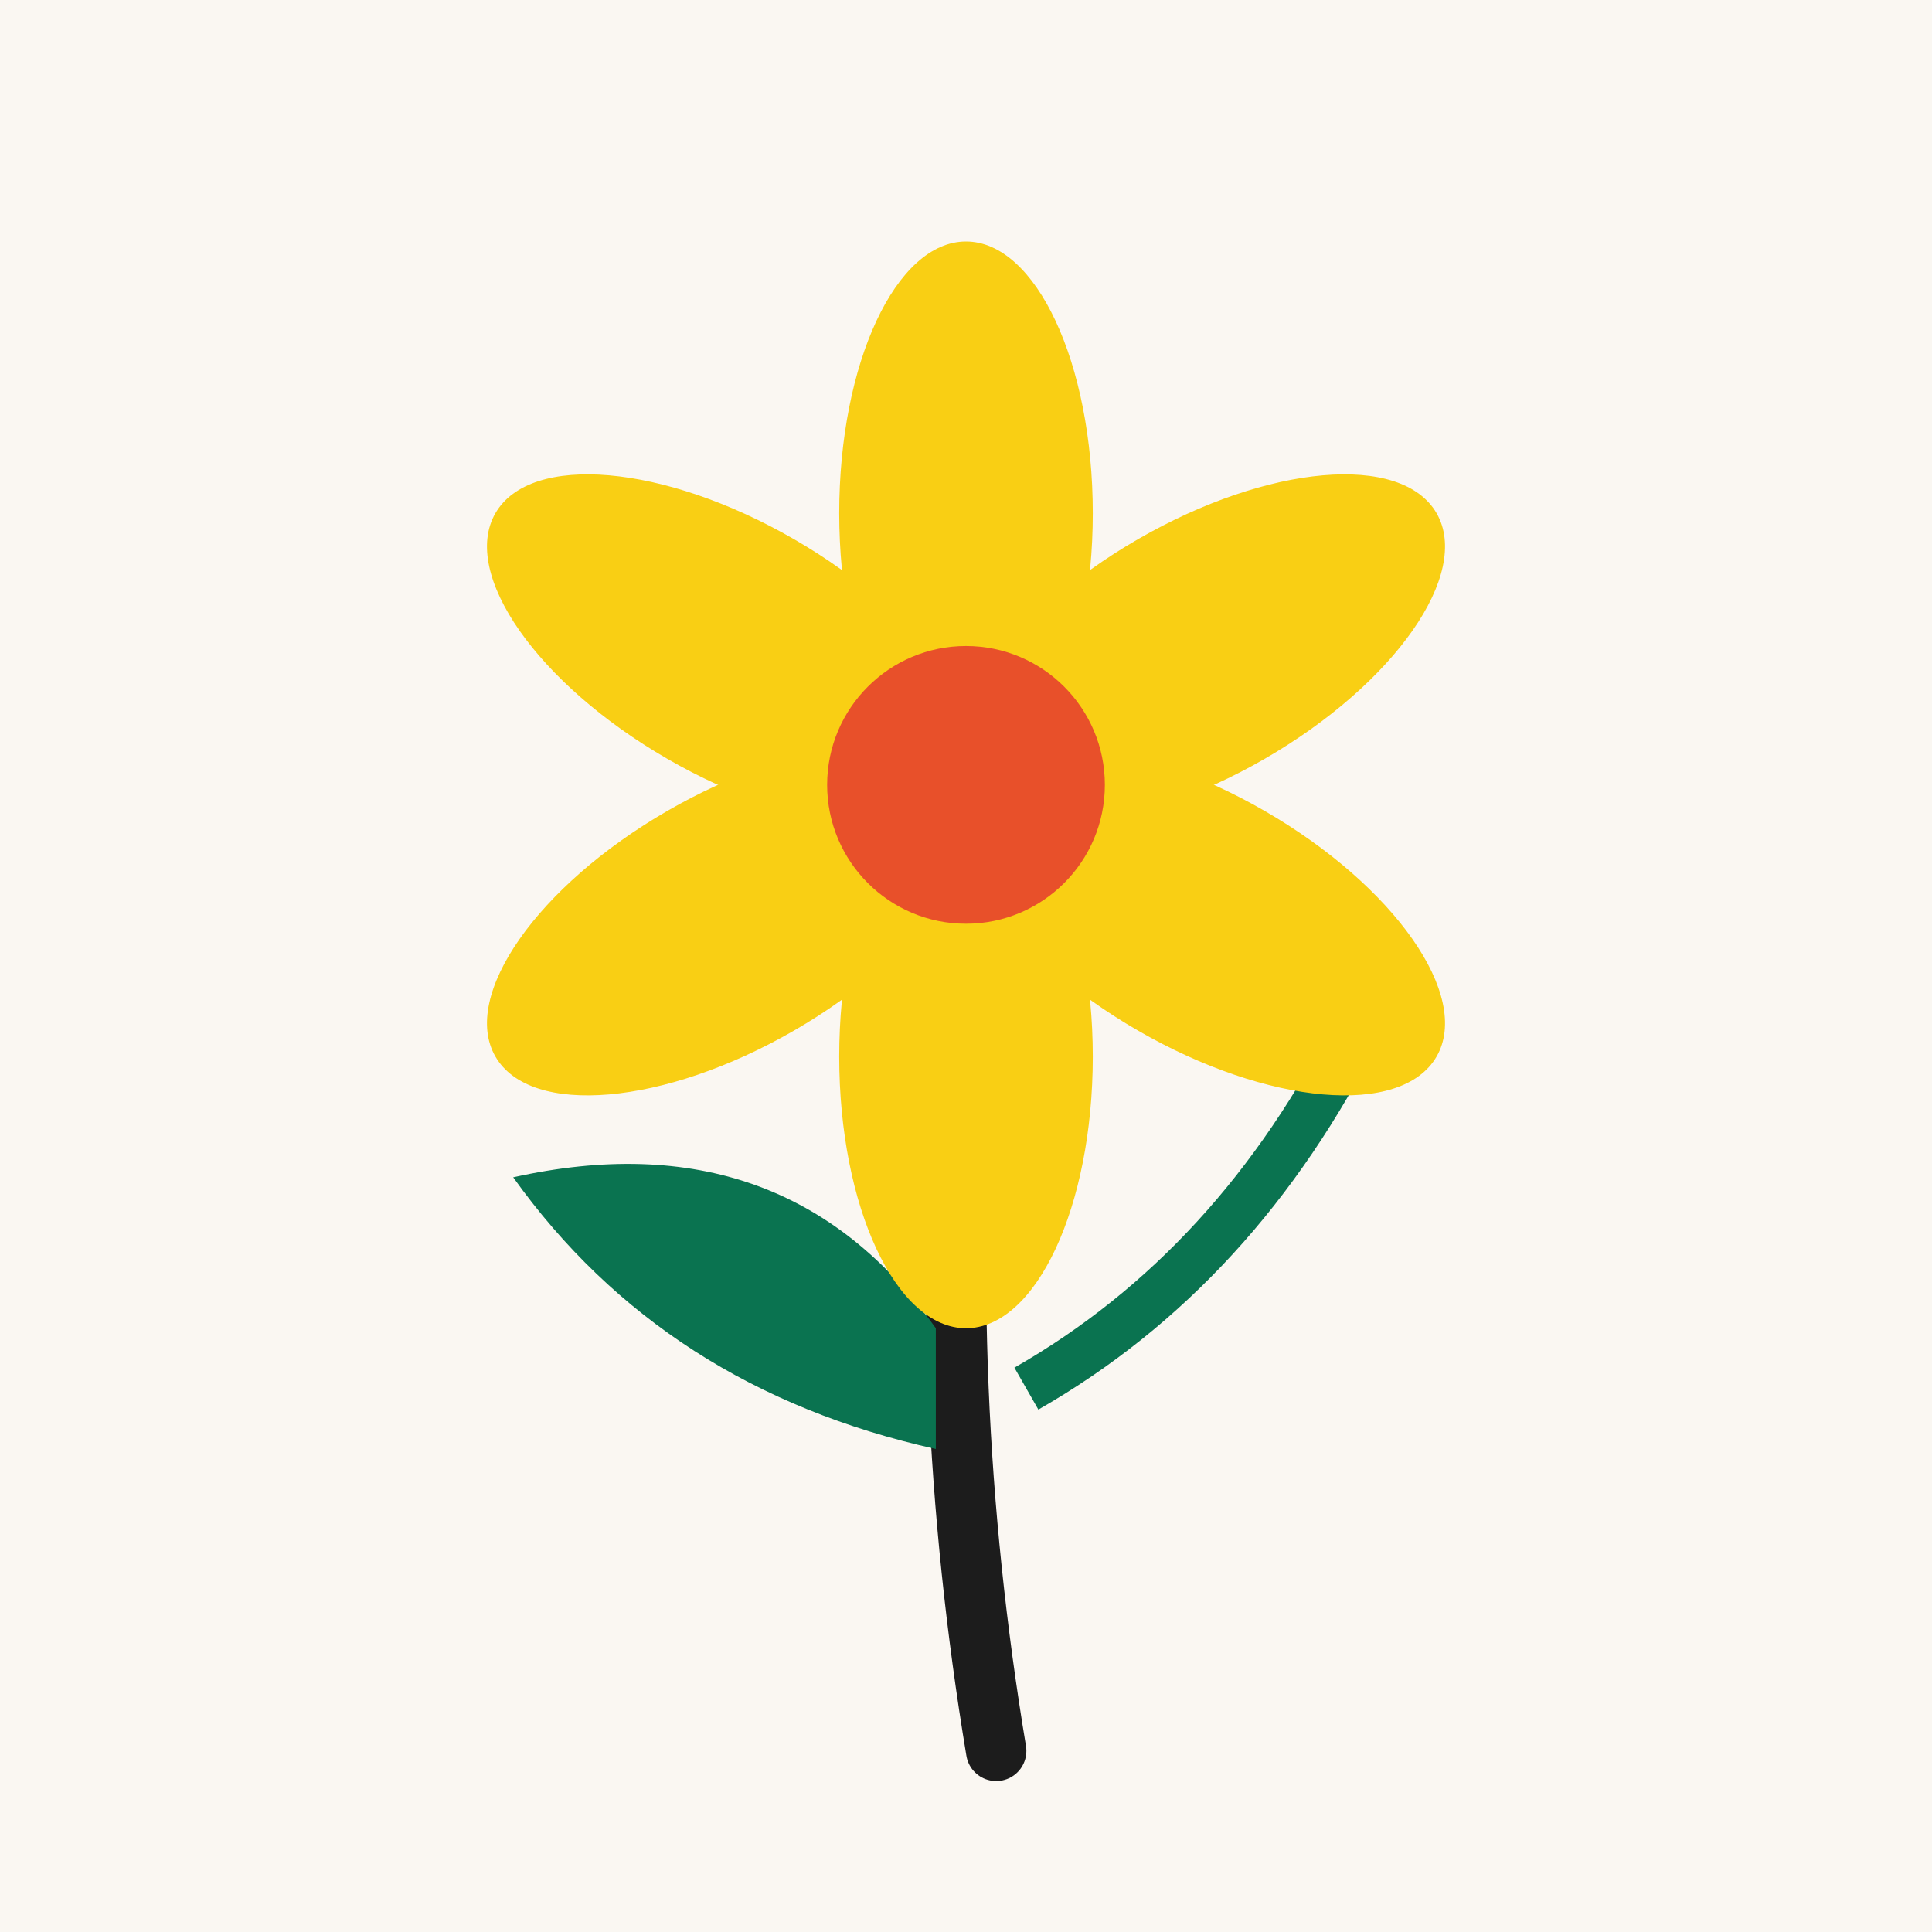
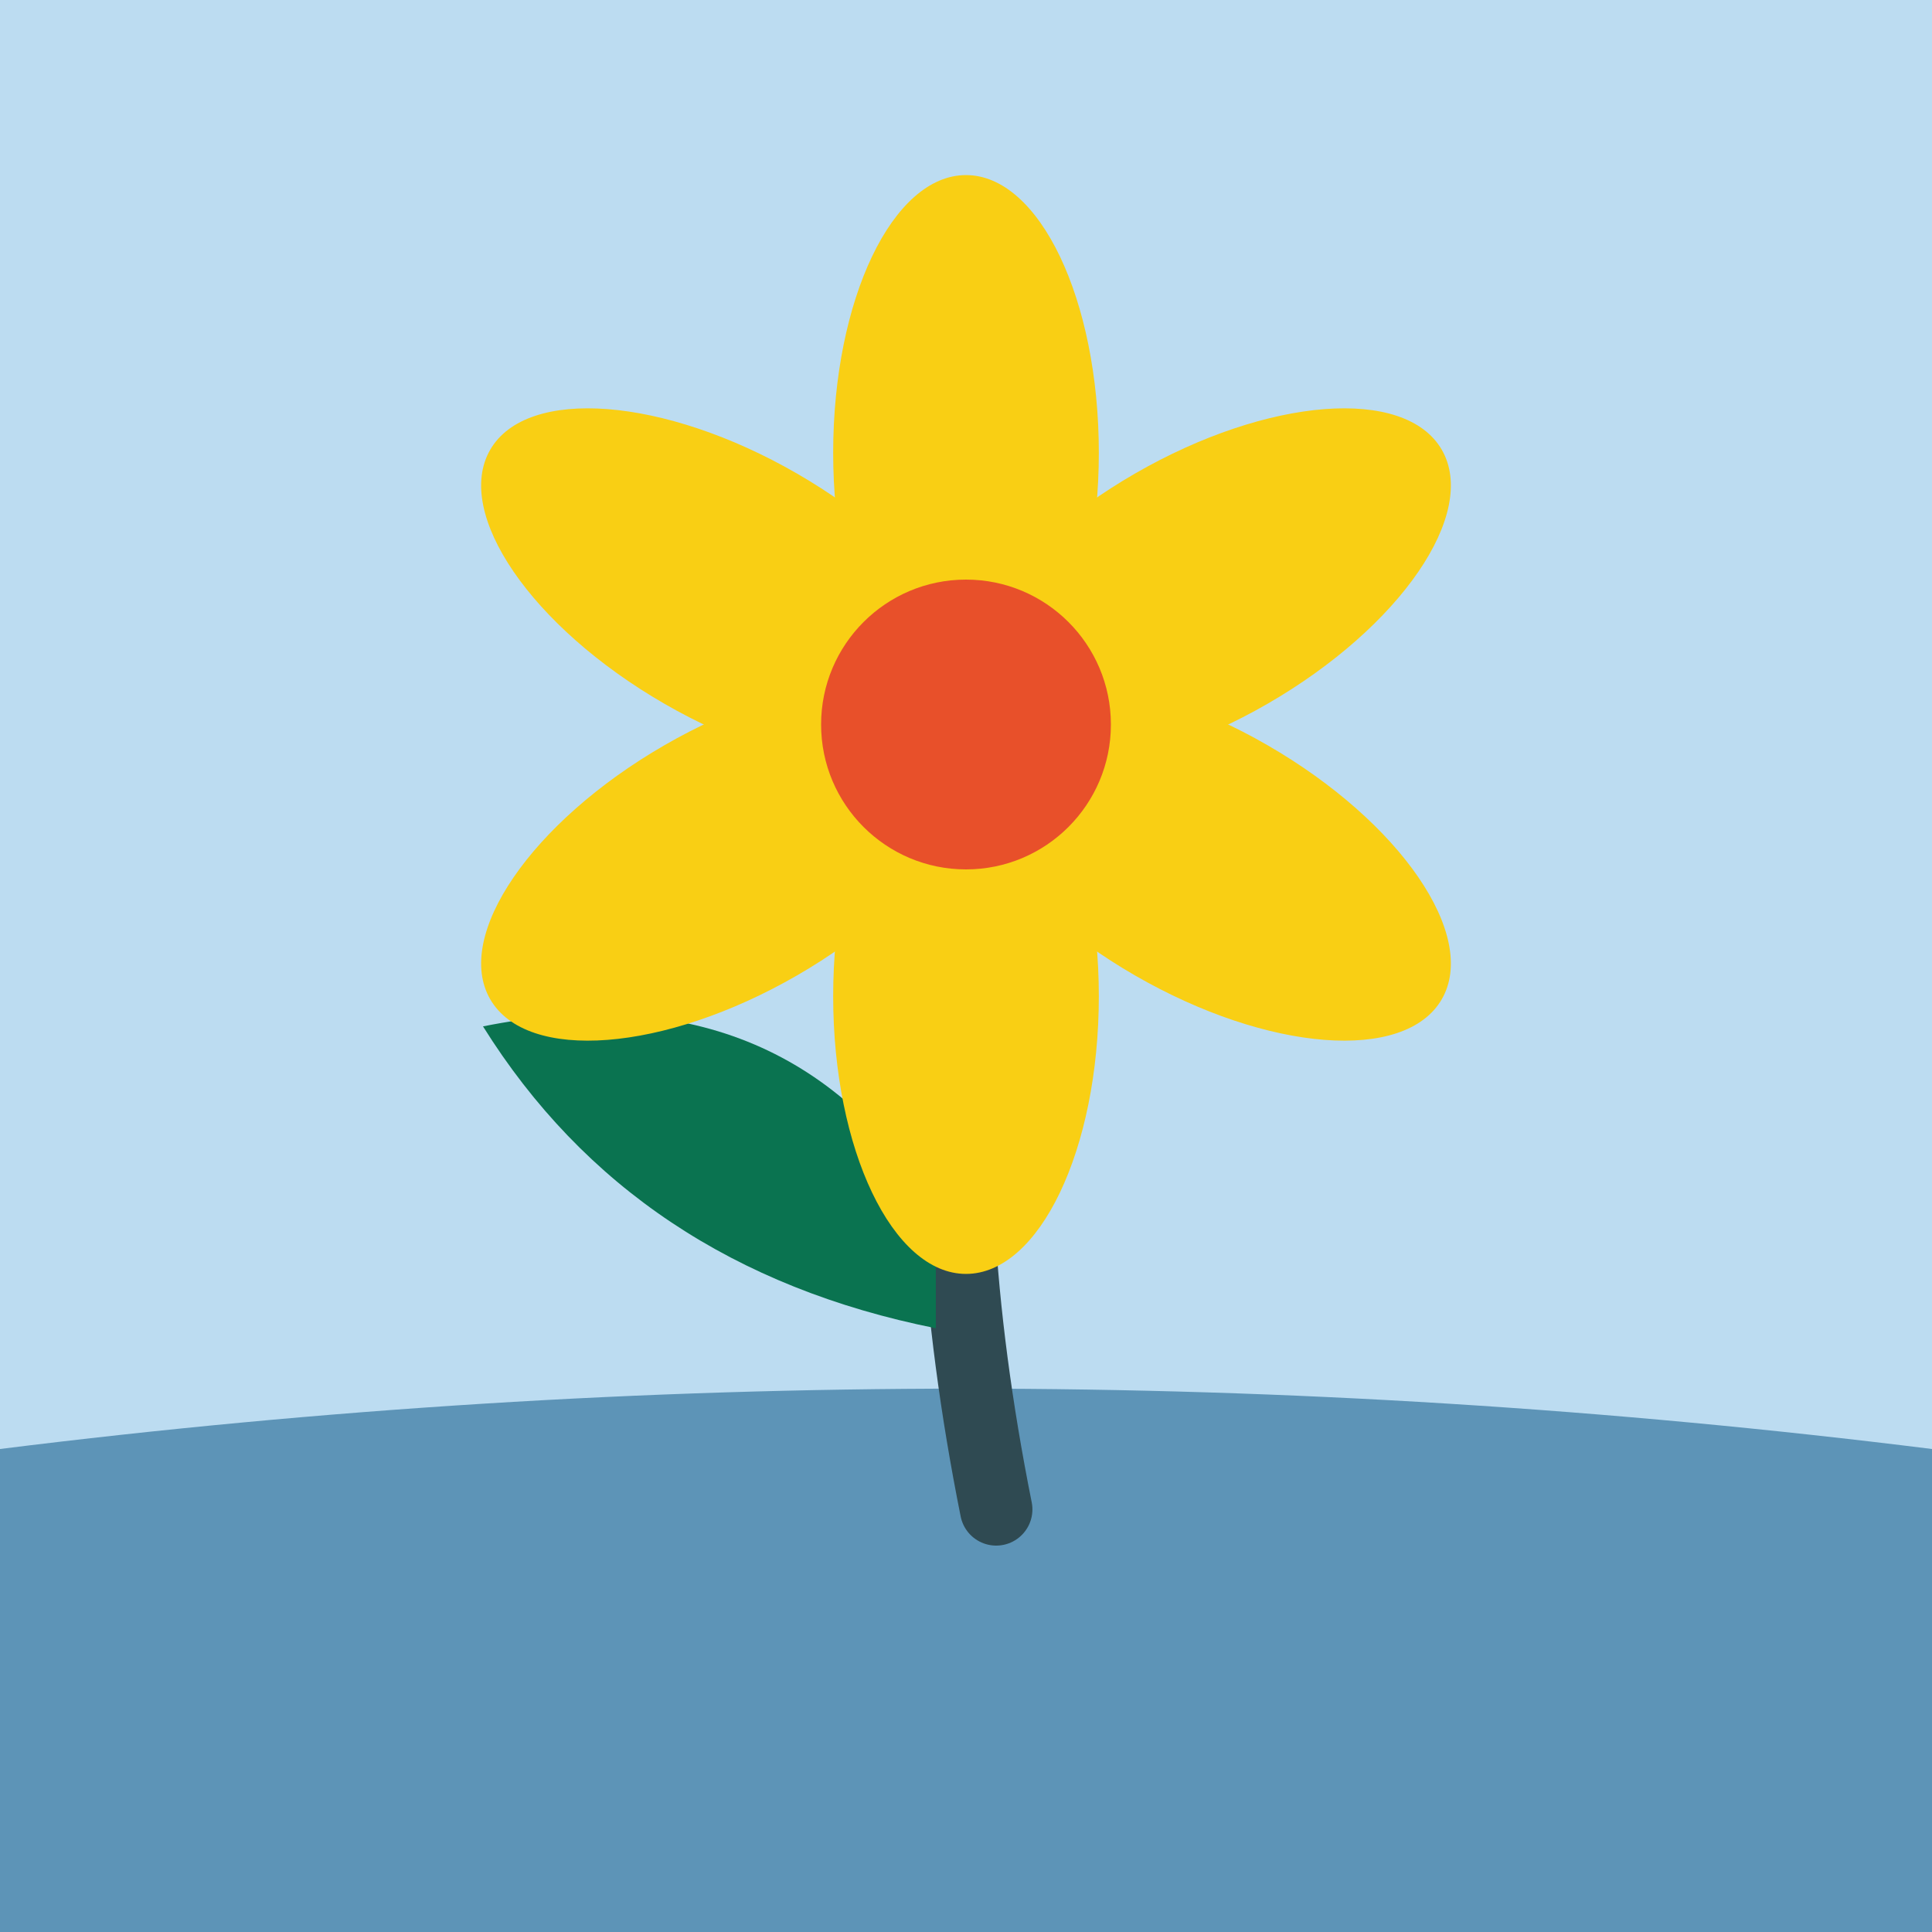
<svg xmlns="http://www.w3.org/2000/svg" viewBox="0 0 64 64">
-   <rect width="64" height="64" fill="#faf7f2" />
-   <path d="M33 58 Q31 46 32 34" stroke="#1c1c1c" stroke-width="2" stroke-linecap="round" fill="none" />
-   <path d="M31 48 Q22 46 17 39 Q26 37 31 44 Z" fill="#0a7350" />
-   <path d="M34 46 Q41 42 45 34" stroke="#0a7350" stroke-width="1.6" fill="none" />
+   <rect width="64" height="64" fill="#bcdcf1" />
+   <path d="M0 48 Q32 44 64 48 L64 64 L0 64 Z" fill="#5d94b7" />
+   <path d="M33 50 Q31 40 32 32" stroke="#2f4a52" stroke-width="2.4" stroke-linecap="round" fill="none" />
+   <path d="M31 44 Q21 42 16 34 Q26 32 31 40 Z" fill="#0a7350" />
  <g fill="#f9cf14">
-     <ellipse cx="32" cy="17" rx="4.2" ry="9" />
-     <ellipse cx="32" cy="17" rx="4.2" ry="9" transform="rotate(60 32 26)" />
-     <ellipse cx="32" cy="17" rx="4.2" ry="9" transform="rotate(120 32 26)" />
-     <ellipse cx="32" cy="17" rx="4.2" ry="9" transform="rotate(180 32 26)" />
-     <ellipse cx="32" cy="17" rx="4.2" ry="9" transform="rotate(240 32 26)" />
-     <ellipse cx="32" cy="17" rx="4.2" ry="9" transform="rotate(300 32 26)" />
+     <ellipse cx="32" cy="15" rx="4.4" ry="9.2" />
+     <ellipse cx="32" cy="15" rx="4.4" ry="9.2" transform="rotate(60 32 24)" />
+     <ellipse cx="32" cy="15" rx="4.4" ry="9.2" transform="rotate(120 32 24)" />
+     <ellipse cx="32" cy="15" rx="4.4" ry="9.2" transform="rotate(180 32 24)" />
+     <ellipse cx="32" cy="15" rx="4.4" ry="9.2" transform="rotate(240 32 24)" />
+     <ellipse cx="32" cy="15" rx="4.4" ry="9.2" transform="rotate(300 32 24)" />
  </g>
-   <circle cx="32" cy="26" r="4.6" fill="#e8502a" />
+   <circle cx="32" cy="24" r="4.8" fill="#e8502a" />
</svg>
